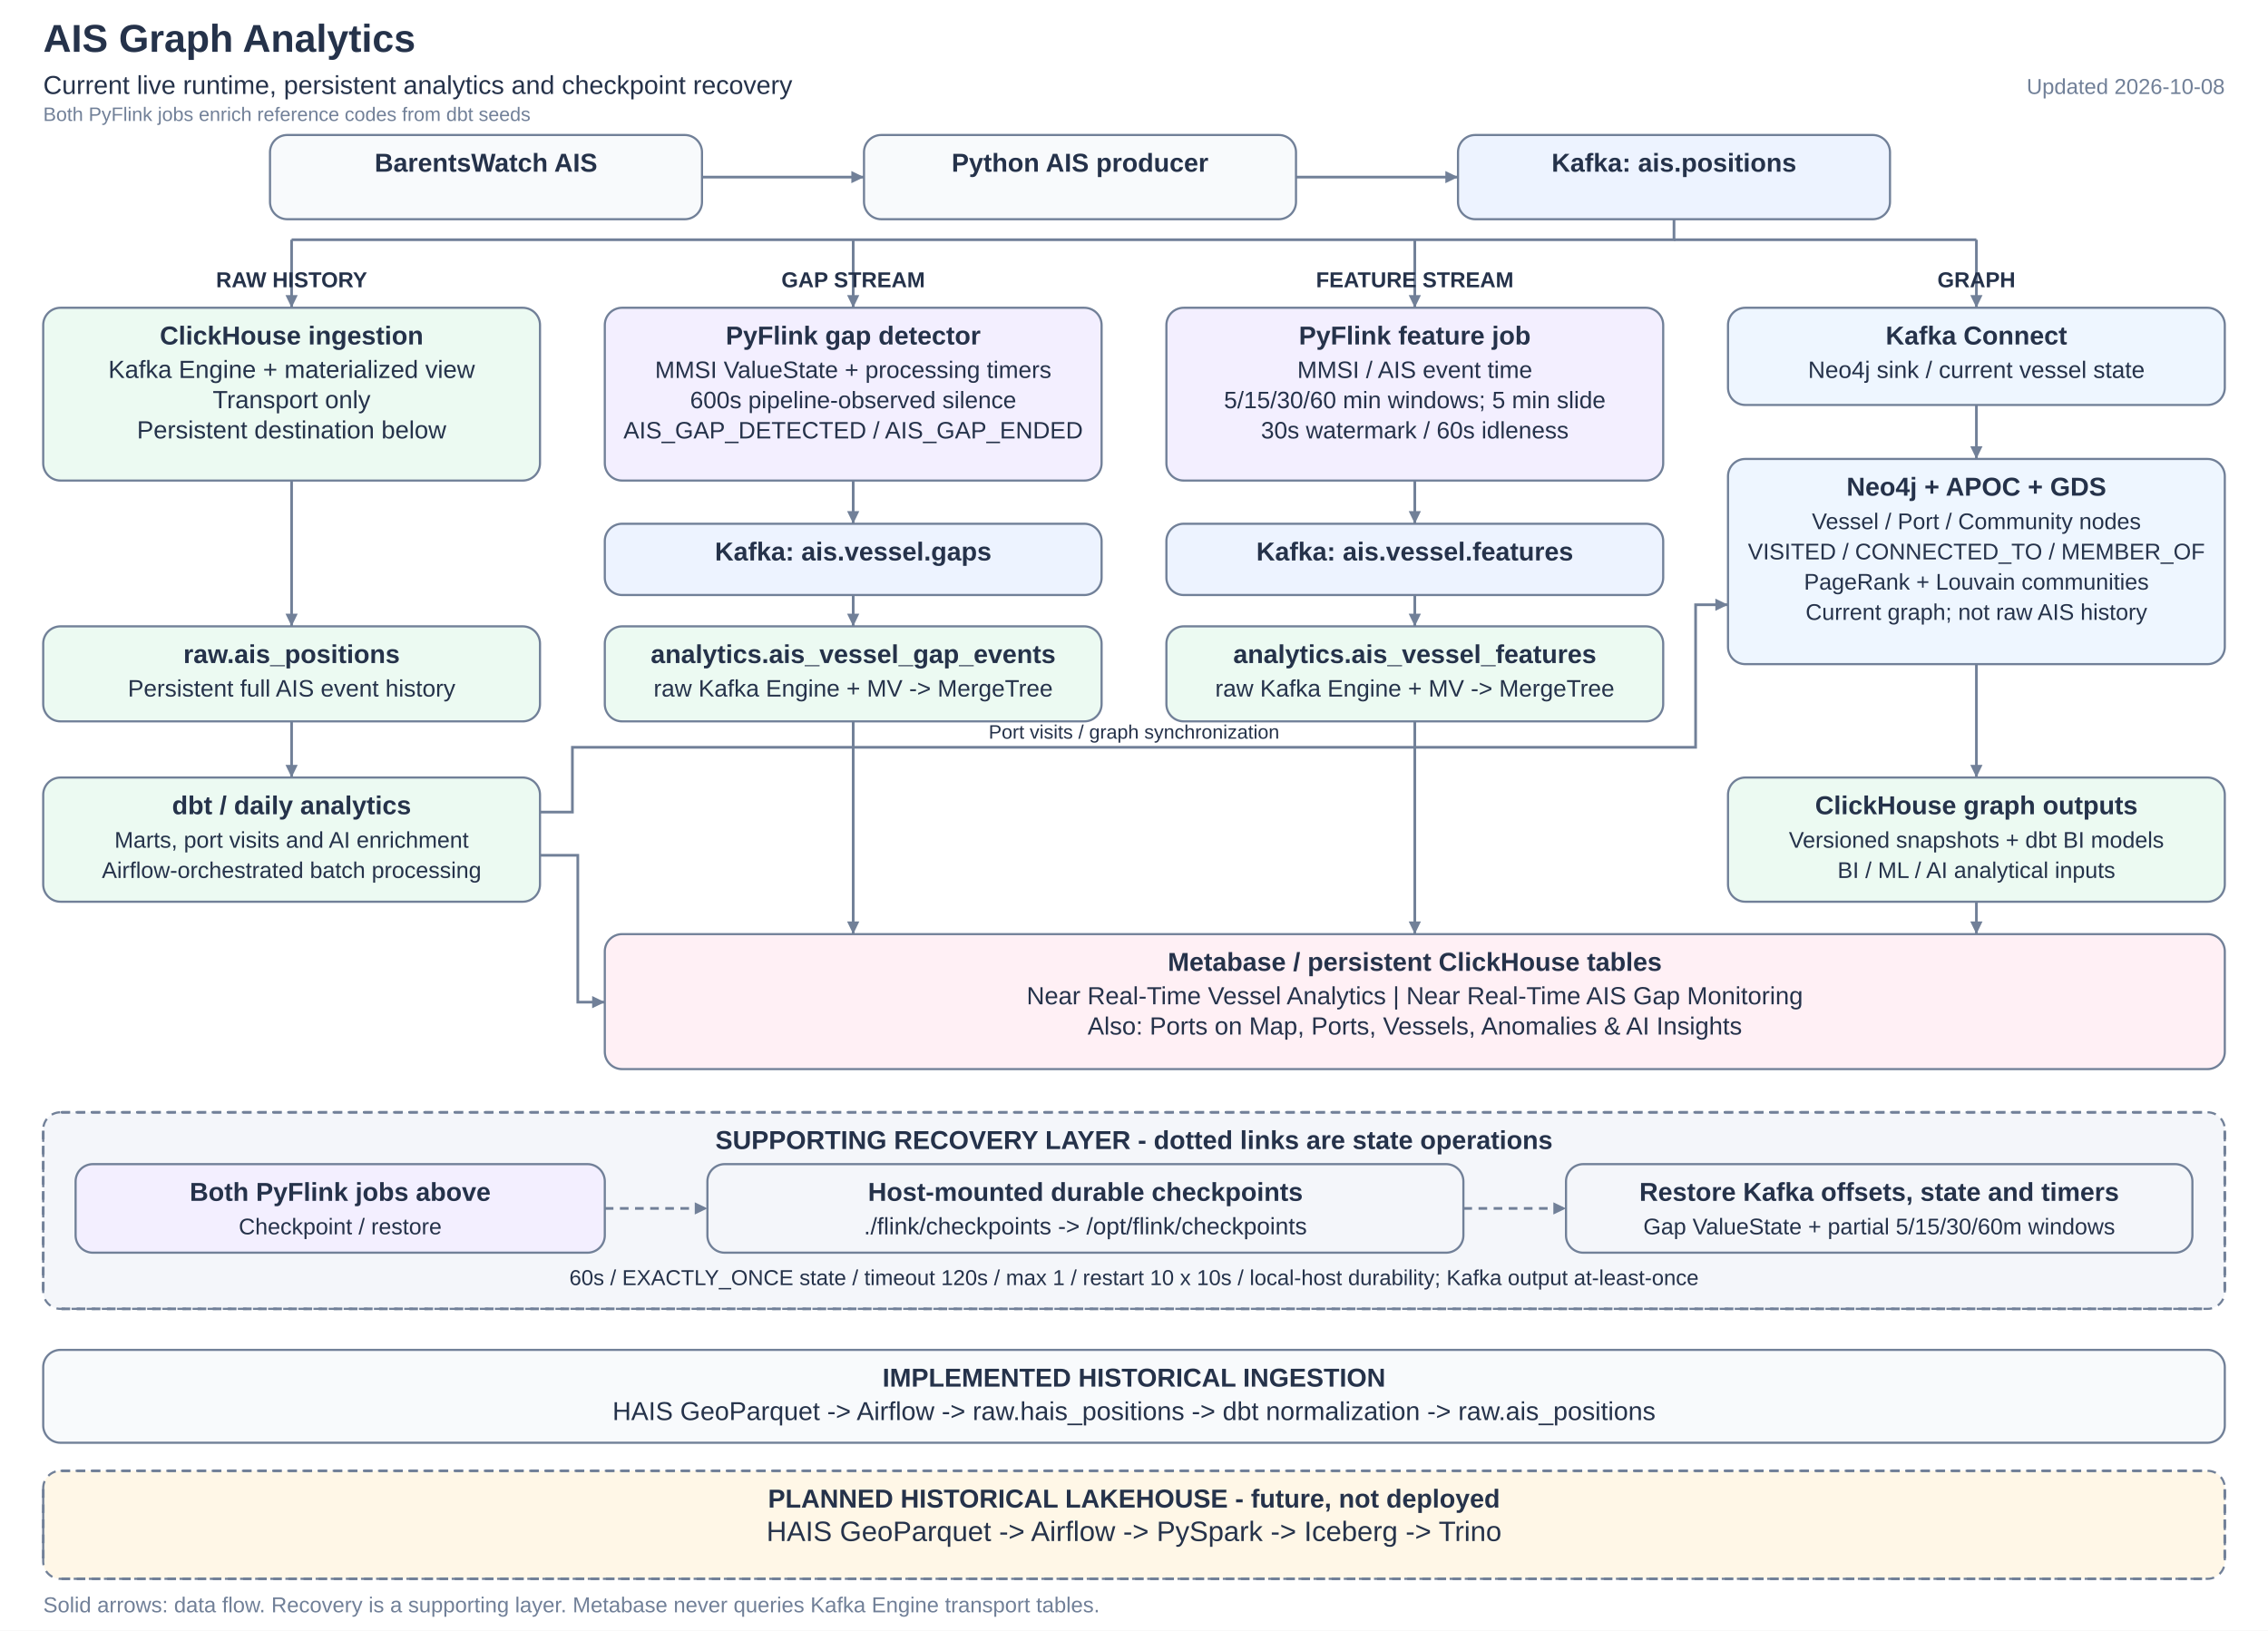
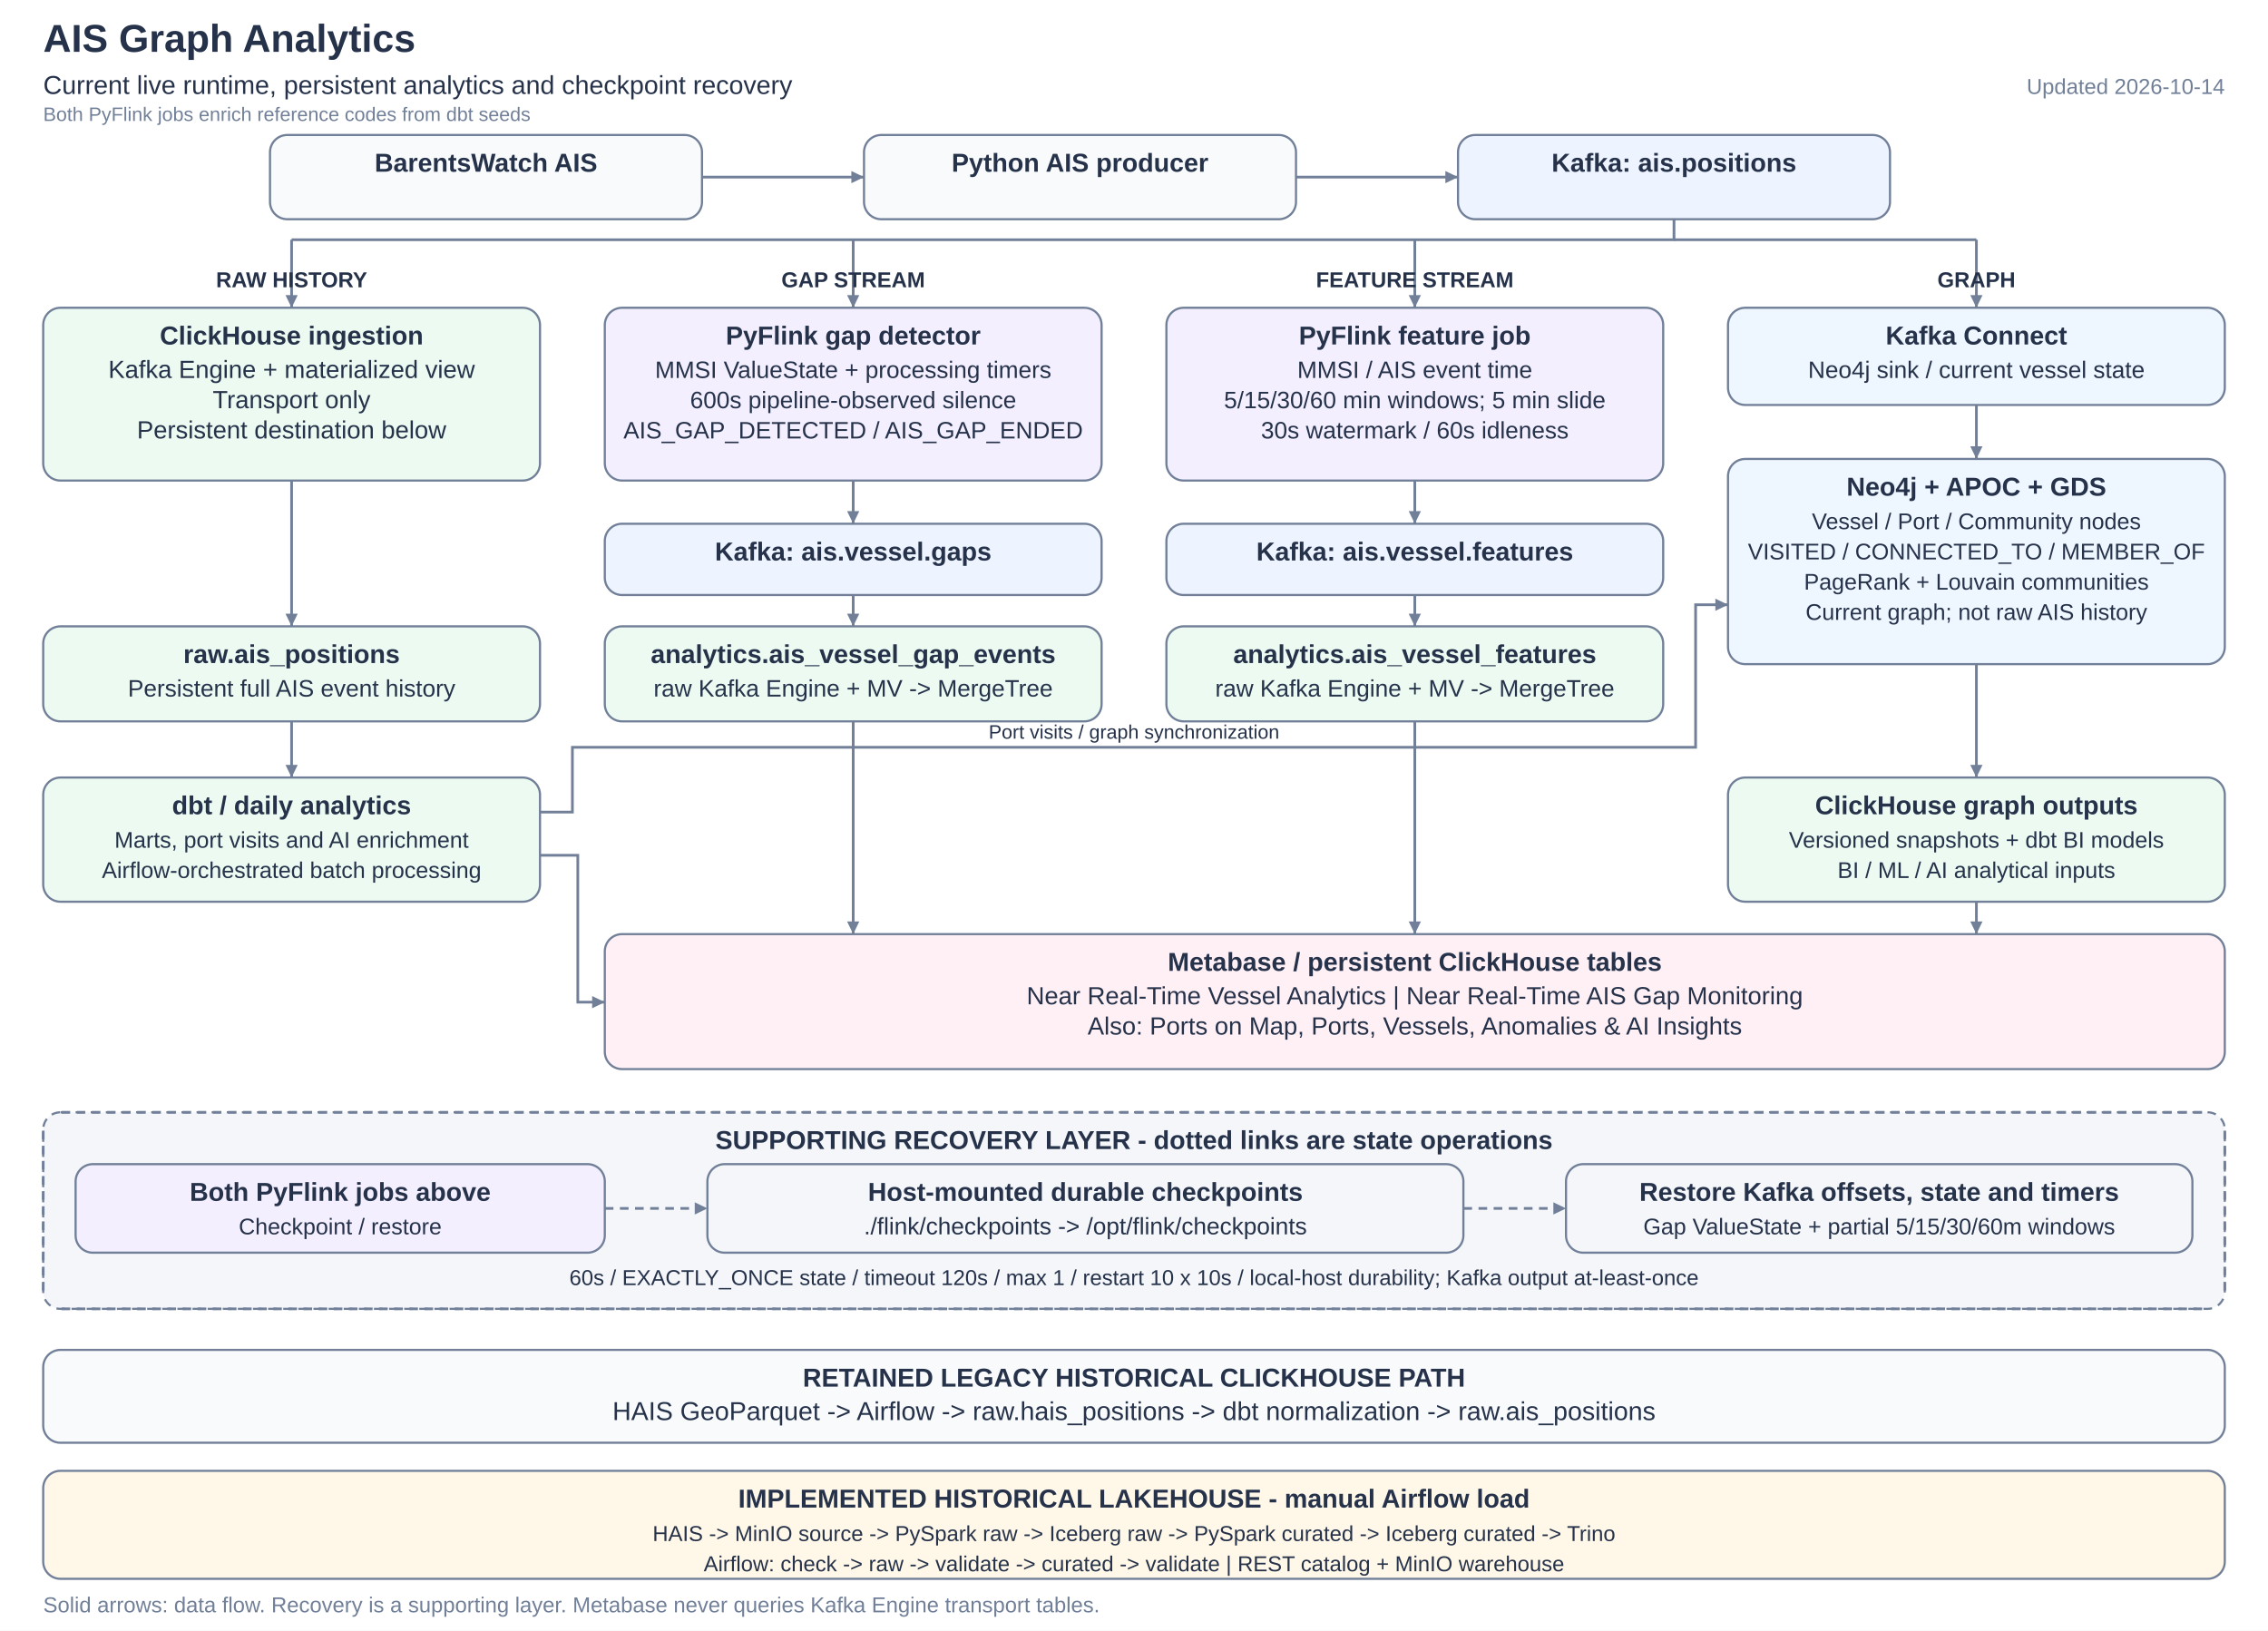
<svg xmlns="http://www.w3.org/2000/svg" width="2100" height="1510" viewBox="0 0 2100 1510">
  <rect width="100%" height="100%" fill="white" />
  <text x="40" y="48" text-anchor="start" font-family="Arial,DejaVu Sans,sans-serif" font-size="36" font-weight="700" fill="#25324a">AIS Graph Analytics</text>
  <text x="40" y="87" text-anchor="start" font-family="Arial,DejaVu Sans,sans-serif" font-size="24" font-weight="400" fill="#25324a">Current live runtime, persistent analytics and checkpoint recovery</text>
-   <text x="2060" y="87" text-anchor="end" font-family="Arial,DejaVu Sans,sans-serif" font-size="20" font-weight="400" fill="#718098">Updated 2026-10-08</text>
+   <text x="2060" y="87" text-anchor="end" font-family="Arial,DejaVu Sans,sans-serif" font-size="20" font-weight="400" fill="#718098">Updated 2026-10-14</text>
  <text x="40" y="112" text-anchor="start" font-family="Arial,DejaVu Sans,sans-serif" font-size="18" font-weight="400" fill="#718098">Both PyFlink jobs enrich reference codes from dbt seeds</text>
  <rect x="250" y="125" width="400" height="78" rx="16" fill="#f8fafc" stroke="#718098" stroke-width="2" />
  <text x="450.0" y="159" text-anchor="middle" font-family="Arial,DejaVu Sans,sans-serif" font-size="24" font-weight="700" fill="#25324a">BarentsWatch AIS</text>
  <rect x="800" y="125" width="400" height="78" rx="16" fill="#f8fafc" stroke="#718098" stroke-width="2" />
  <text x="1000.0" y="159" text-anchor="middle" font-family="Arial,DejaVu Sans,sans-serif" font-size="24" font-weight="700" fill="#25324a">Python AIS producer</text>
  <rect x="1350" y="125" width="400" height="78" rx="16" fill="#edf3ff" stroke="#718098" stroke-width="2" />
  <text x="1550.0" y="159" text-anchor="middle" font-family="Arial,DejaVu Sans,sans-serif" font-size="24" font-weight="700" fill="#25324a">Kafka: ais.positions</text>
  <polyline points="650,164 800,164" fill="none" stroke="#718098" stroke-width="2.5" />
  <polygon points="800,164 788.294,169.655 788.294,158.345" fill="#718098" />
  <polyline points="1200,164 1350,164" fill="none" stroke="#718098" stroke-width="2.5" />
  <polygon points="1350,164 1338.294,169.655 1338.294,158.345" fill="#718098" />
  <polyline points="1550,203 1550,222 270,222" fill="none" stroke="#718098" stroke-width="2.5" />
  <polyline points="1550,222 1830,222" fill="none" stroke="#718098" stroke-width="2.5" />
  <polyline points="270,222 270,285" fill="none" stroke="#718098" stroke-width="2.5" />
  <polygon points="270,285 264.345,273.294 275.655,273.294" fill="#718098" />
  <text x="270" y="266" text-anchor="middle" font-family="Arial,DejaVu Sans,sans-serif" font-size="20" font-weight="700" fill="#25324a">RAW HISTORY</text>
  <polyline points="790,222 790,285" fill="none" stroke="#718098" stroke-width="2.5" />
  <polygon points="790,285 784.345,273.294 795.655,273.294" fill="#718098" />
  <text x="790" y="266" text-anchor="middle" font-family="Arial,DejaVu Sans,sans-serif" font-size="20" font-weight="700" fill="#25324a">GAP STREAM</text>
  <polyline points="1310,222 1310,285" fill="none" stroke="#718098" stroke-width="2.5" />
  <polygon points="1310,285 1304.345,273.294 1315.655,273.294" fill="#718098" />
  <text x="1310" y="266" text-anchor="middle" font-family="Arial,DejaVu Sans,sans-serif" font-size="20" font-weight="700" fill="#25324a">FEATURE STREAM</text>
  <polyline points="1830,222 1830,285" fill="none" stroke="#718098" stroke-width="2.5" />
  <polygon points="1830,285 1824.345,273.294 1835.655,273.294" fill="#718098" />
  <text x="1830" y="266" text-anchor="middle" font-family="Arial,DejaVu Sans,sans-serif" font-size="20" font-weight="700" fill="#25324a">GRAPH</text>
  <rect x="40" y="285" width="460" height="160" rx="16" fill="#ecfaf2" stroke="#718098" stroke-width="2" />
  <text x="270.0" y="319" text-anchor="middle" font-family="Arial,DejaVu Sans,sans-serif" font-size="24" font-weight="700" fill="#25324a">ClickHouse ingestion</text>
  <text x="270.0" y="350" text-anchor="middle" font-family="Arial,DejaVu Sans,sans-serif" font-size="23" font-weight="400" fill="#25324a">Kafka Engine + materialized view</text>
  <text x="270.0" y="378" text-anchor="middle" font-family="Arial,DejaVu Sans,sans-serif" font-size="23" font-weight="400" fill="#25324a">Transport only</text>
  <text x="270.0" y="406" text-anchor="middle" font-family="Arial,DejaVu Sans,sans-serif" font-size="23" font-weight="400" fill="#25324a">Persistent destination below</text>
  <rect x="560" y="285" width="460" height="160" rx="16" fill="#f3efff" stroke="#718098" stroke-width="2" />
  <text x="790.0" y="319" text-anchor="middle" font-family="Arial,DejaVu Sans,sans-serif" font-size="24" font-weight="700" fill="#25324a">PyFlink gap detector</text>
  <text x="790.0" y="350" text-anchor="middle" font-family="Arial,DejaVu Sans,sans-serif" font-size="22" font-weight="400" fill="#25324a">MMSI ValueState + processing timers</text>
  <text x="790.0" y="378" text-anchor="middle" font-family="Arial,DejaVu Sans,sans-serif" font-size="22" font-weight="400" fill="#25324a">600s pipeline-observed silence</text>
  <text x="790.0" y="406" text-anchor="middle" font-family="Arial,DejaVu Sans,sans-serif" font-size="22" font-weight="400" fill="#25324a">AIS_GAP_DETECTED / AIS_GAP_ENDED</text>
  <rect x="1080" y="285" width="460" height="160" rx="16" fill="#f3efff" stroke="#718098" stroke-width="2" />
  <text x="1310.0" y="319" text-anchor="middle" font-family="Arial,DejaVu Sans,sans-serif" font-size="24" font-weight="700" fill="#25324a">PyFlink feature job</text>
  <text x="1310.0" y="350" text-anchor="middle" font-family="Arial,DejaVu Sans,sans-serif" font-size="22" font-weight="400" fill="#25324a">MMSI / AIS event time</text>
  <text x="1310.0" y="378" text-anchor="middle" font-family="Arial,DejaVu Sans,sans-serif" font-size="22" font-weight="400" fill="#25324a">5/15/30/60 min windows; 5 min slide</text>
  <text x="1310.0" y="406" text-anchor="middle" font-family="Arial,DejaVu Sans,sans-serif" font-size="22" font-weight="400" fill="#25324a">30s watermark / 60s idleness</text>
  <rect x="1600" y="285" width="460" height="90" rx="16" fill="#eef6ff" stroke="#718098" stroke-width="2" />
  <text x="1830.0" y="319" text-anchor="middle" font-family="Arial,DejaVu Sans,sans-serif" font-size="24" font-weight="700" fill="#25324a">Kafka Connect</text>
  <text x="1830.0" y="350" text-anchor="middle" font-family="Arial,DejaVu Sans,sans-serif" font-size="22" font-weight="400" fill="#25324a">Neo4j sink / current vessel state</text>
  <rect x="560" y="485" width="460" height="66" rx="16" fill="#edf3ff" stroke="#718098" stroke-width="2" />
  <text x="790.0" y="519" text-anchor="middle" font-family="Arial,DejaVu Sans,sans-serif" font-size="24" font-weight="700" fill="#25324a">Kafka: ais.vessel.gaps</text>
  <rect x="1080" y="485" width="460" height="66" rx="16" fill="#edf3ff" stroke="#718098" stroke-width="2" />
  <text x="1310.0" y="519" text-anchor="middle" font-family="Arial,DejaVu Sans,sans-serif" font-size="24" font-weight="700" fill="#25324a">Kafka: ais.vessel.features</text>
  <polyline points="790,445 790,485" fill="none" stroke="#718098" stroke-width="2.5" />
  <polygon points="790,485 784.345,473.294 795.655,473.294" fill="#718098" />
  <polyline points="1310,445 1310,485" fill="none" stroke="#718098" stroke-width="2.5" />
  <polygon points="1310,485 1304.345,473.294 1315.655,473.294" fill="#718098" />
  <polyline points="270,445 270,580" fill="none" stroke="#718098" stroke-width="2.5" />
  <polygon points="270,580 264.345,568.294 275.655,568.294" fill="#718098" />
  <polyline points="790,551 790,580" fill="none" stroke="#718098" stroke-width="2.5" />
  <polygon points="790,580 784.345,568.294 795.655,568.294" fill="#718098" />
  <polyline points="1310,551 1310,580" fill="none" stroke="#718098" stroke-width="2.5" />
  <polygon points="1310,580 1304.345,568.294 1315.655,568.294" fill="#718098" />
  <rect x="40" y="580" width="460" height="88" rx="16" fill="#ecfaf2" stroke="#718098" stroke-width="2" />
  <text x="270.0" y="614" text-anchor="middle" font-family="Arial,DejaVu Sans,sans-serif" font-size="24" font-weight="700" fill="#25324a">raw.ais_positions</text>
  <text x="270.0" y="645" text-anchor="middle" font-family="Arial,DejaVu Sans,sans-serif" font-size="22" font-weight="400" fill="#25324a">Persistent full AIS event history</text>
  <rect x="560" y="580" width="460" height="88" rx="16" fill="#ecfaf2" stroke="#718098" stroke-width="2" />
  <text x="790.0" y="614" text-anchor="middle" font-family="Arial,DejaVu Sans,sans-serif" font-size="24" font-weight="700" fill="#25324a">analytics.ais_vessel_gap_events</text>
  <text x="790.0" y="645" text-anchor="middle" font-family="Arial,DejaVu Sans,sans-serif" font-size="22" font-weight="400" fill="#25324a">raw Kafka Engine + MV -&gt; MergeTree</text>
  <rect x="1080" y="580" width="460" height="88" rx="16" fill="#ecfaf2" stroke="#718098" stroke-width="2" />
  <text x="1310.0" y="614" text-anchor="middle" font-family="Arial,DejaVu Sans,sans-serif" font-size="24" font-weight="700" fill="#25324a">analytics.ais_vessel_features</text>
  <text x="1310.0" y="645" text-anchor="middle" font-family="Arial,DejaVu Sans,sans-serif" font-size="22" font-weight="400" fill="#25324a">raw Kafka Engine + MV -&gt; MergeTree</text>
  <rect x="1600" y="425" width="460" height="190" rx="16" fill="#eef6ff" stroke="#718098" stroke-width="2" />
  <text x="1830.0" y="459" text-anchor="middle" font-family="Arial,DejaVu Sans,sans-serif" font-size="24" font-weight="700" fill="#25324a">Neo4j + APOC + GDS</text>
  <text x="1830.0" y="490" text-anchor="middle" font-family="Arial,DejaVu Sans,sans-serif" font-size="21" font-weight="400" fill="#25324a">Vessel / Port / Community nodes</text>
  <text x="1830.0" y="518" text-anchor="middle" font-family="Arial,DejaVu Sans,sans-serif" font-size="21" font-weight="400" fill="#25324a">VISITED / CONNECTED_TO / MEMBER_OF</text>
  <text x="1830.0" y="546" text-anchor="middle" font-family="Arial,DejaVu Sans,sans-serif" font-size="21" font-weight="400" fill="#25324a">PageRank + Louvain communities</text>
  <text x="1830.0" y="574" text-anchor="middle" font-family="Arial,DejaVu Sans,sans-serif" font-size="21" font-weight="400" fill="#25324a">Current graph; not raw AIS history</text>
  <polyline points="1830,375 1830,425" fill="none" stroke="#718098" stroke-width="2.5" />
  <polygon points="1830,425 1824.345,413.294 1835.655,413.294" fill="#718098" />
  <polyline points="270,668 270,720" fill="none" stroke="#718098" stroke-width="2.5" />
  <polygon points="270,720 264.345,708.294 275.655,708.294" fill="#718098" />
  <rect x="40" y="720" width="460" height="115" rx="16" fill="#ecfaf2" stroke="#718098" stroke-width="2" />
  <text x="270.0" y="754" text-anchor="middle" font-family="Arial,DejaVu Sans,sans-serif" font-size="24" font-weight="700" fill="#25324a">dbt / daily analytics</text>
  <text x="270.0" y="785" text-anchor="middle" font-family="Arial,DejaVu Sans,sans-serif" font-size="21" font-weight="400" fill="#25324a">Marts, port visits and AI enrichment</text>
  <text x="270.0" y="813" text-anchor="middle" font-family="Arial,DejaVu Sans,sans-serif" font-size="21" font-weight="400" fill="#25324a">Airflow-orchestrated batch processing</text>
  <rect x="1600" y="720" width="460" height="115" rx="16" fill="#ecfaf2" stroke="#718098" stroke-width="2" />
  <text x="1830.0" y="754" text-anchor="middle" font-family="Arial,DejaVu Sans,sans-serif" font-size="24" font-weight="700" fill="#25324a">ClickHouse graph outputs</text>
  <text x="1830.0" y="785" text-anchor="middle" font-family="Arial,DejaVu Sans,sans-serif" font-size="21" font-weight="400" fill="#25324a">Versioned snapshots + dbt BI models</text>
  <text x="1830.0" y="813" text-anchor="middle" font-family="Arial,DejaVu Sans,sans-serif" font-size="21" font-weight="400" fill="#25324a">BI / ML / AI analytical inputs</text>
  <polyline points="1830,615 1830,720" fill="none" stroke="#718098" stroke-width="2.5" />
  <polygon points="1830,720 1824.345,708.294 1835.655,708.294" fill="#718098" />
  <polyline points="500,752 530,752 530,692 1570,692 1570,560 1600,560" fill="none" stroke="#718098" stroke-width="2.5" />
  <polygon points="1600,560 1588.294,565.655 1588.294,554.345" fill="#718098" />
  <text x="1050" y="684" text-anchor="middle" font-family="Arial,DejaVu Sans,sans-serif" font-size="18" font-weight="400" fill="#25324a">Port visits / graph synchronization</text>
  <rect x="560" y="865" width="1500" height="125" rx="16" fill="#fff0f5" stroke="#718098" stroke-width="2" />
  <text x="1310.0" y="899" text-anchor="middle" font-family="Arial,DejaVu Sans,sans-serif" font-size="24" font-weight="700" fill="#25324a">Metabase / persistent ClickHouse tables</text>
  <text x="1310.0" y="930" text-anchor="middle" font-family="Arial,DejaVu Sans,sans-serif" font-size="23" font-weight="400" fill="#25324a">Near Real-Time Vessel Analytics  |  Near Real-Time AIS Gap Monitoring</text>
  <text x="1310.0" y="958" text-anchor="middle" font-family="Arial,DejaVu Sans,sans-serif" font-size="23" font-weight="400" fill="#25324a">Also: Ports on Map, Ports, Vessels, Anomalies &amp; AI Insights</text>
  <polyline points="790,668 790,865" fill="none" stroke="#718098" stroke-width="2.5" />
  <polygon points="790,865 784.345,853.294 795.655,853.294" fill="#718098" />
  <polyline points="1310,668 1310,865" fill="none" stroke="#718098" stroke-width="2.5" />
  <polygon points="1310,865 1304.345,853.294 1315.655,853.294" fill="#718098" />
  <polyline points="1830,835 1830,865" fill="none" stroke="#718098" stroke-width="2.5" />
  <polygon points="1830,865 1824.345,853.294 1835.655,853.294" fill="#718098" />
  <polyline points="500,792 535,792 535,928 560,928" fill="none" stroke="#718098" stroke-width="2.5" />
  <polygon points="560,928 548.294,933.655 548.294,922.345" fill="#718098" />
  <rect x="40" y="1030" width="2020" height="182" rx="16" fill="#f4f6fa" stroke="#718098" stroke-width="2" stroke-dasharray="8 6" />
  <polyline points="57,1030 2043,1030" fill="none" stroke="#718098" stroke-width="2.5" stroke-dasharray="8 6" />
  <polyline points="57,1212 2043,1212" fill="none" stroke="#718098" stroke-width="2.5" stroke-dasharray="8 6" />
  <polyline points="40,1047 40,1195" fill="none" stroke="#718098" stroke-width="2.5" stroke-dasharray="8 6" />
  <polyline points="2060,1047 2060,1195" fill="none" stroke="#718098" stroke-width="2.5" stroke-dasharray="8 6" />
  <text x="1050.0" y="1064" text-anchor="middle" font-family="Arial,DejaVu Sans,sans-serif" font-size="24" font-weight="700" fill="#25324a">SUPPORTING RECOVERY LAYER - dotted links are state operations</text>
  <rect x="70" y="1078" width="490" height="82" rx="16" fill="#f3efff" stroke="#718098" stroke-width="2" />
  <text x="315.0" y="1112" text-anchor="middle" font-family="Arial,DejaVu Sans,sans-serif" font-size="24" font-weight="700" fill="#25324a">Both PyFlink jobs above</text>
  <text x="315.0" y="1143" text-anchor="middle" font-family="Arial,DejaVu Sans,sans-serif" font-size="21" font-weight="400" fill="#25324a">Checkpoint / restore</text>
  <rect x="655" y="1078" width="700" height="82" rx="16" fill="#f4f6fa" stroke="#718098" stroke-width="2" />
  <text x="1005.0" y="1112" text-anchor="middle" font-family="Arial,DejaVu Sans,sans-serif" font-size="24" font-weight="700" fill="#25324a">Host-mounted durable checkpoints</text>
  <text x="1005.0" y="1143" text-anchor="middle" font-family="Arial,DejaVu Sans,sans-serif" font-size="22" font-weight="400" fill="#25324a">./flink/checkpoints -&gt; /opt/flink/checkpoints</text>
  <rect x="1450" y="1078" width="580" height="82" rx="16" fill="#f4f6fa" stroke="#718098" stroke-width="2" />
  <text x="1740.0" y="1112" text-anchor="middle" font-family="Arial,DejaVu Sans,sans-serif" font-size="24" font-weight="700" fill="#25324a">Restore Kafka offsets, state and timers</text>
  <text x="1740.0" y="1143" text-anchor="middle" font-family="Arial,DejaVu Sans,sans-serif" font-size="21" font-weight="400" fill="#25324a">Gap ValueState + partial 5/15/30/60m windows</text>
  <polyline points="560,1119 655,1119" fill="none" stroke="#718098" stroke-width="2.5" stroke-dasharray="8 6" />
  <polygon points="655,1119 643.294,1124.655 643.294,1113.345" fill="#718098" />
  <polyline points="1355,1119 1450,1119" fill="none" stroke="#718098" stroke-width="2.5" stroke-dasharray="8 6" />
  <polygon points="1450,1119 1438.294,1124.655 1438.294,1113.345" fill="#718098" />
  <text x="1050" y="1190" text-anchor="middle" font-family="Arial,DejaVu Sans,sans-serif" font-size="20" font-weight="400" fill="#25324a">60s / EXACTLY_ONCE state / timeout 120s / max 1 / restart 10 x 10s / local-host durability; Kafka output at-least-once</text>
  <rect x="40" y="1250" width="2020" height="86" rx="16" fill="#f8fafc" stroke="#718098" stroke-width="2" />
-   <text x="1050.0" y="1284" text-anchor="middle" font-family="Arial,DejaVu Sans,sans-serif" font-size="24" font-weight="700" fill="#25324a">IMPLEMENTED HISTORICAL INGESTION</text>
+   <text x="1050.0" y="1284" text-anchor="middle" font-family="Arial,DejaVu Sans,sans-serif" font-size="24" font-weight="700" fill="#25324a">RETAINED LEGACY HISTORICAL CLICKHOUSE PATH</text>
  <text x="1050.0" y="1315" text-anchor="middle" font-family="Arial,DejaVu Sans,sans-serif" font-size="24" font-weight="400" fill="#25324a">HAIS GeoParquet -&gt; Airflow -&gt; raw.hais_positions -&gt; dbt normalization -&gt; raw.ais_positions</text>
-   <rect x="40" y="1362" width="2020" height="100" rx="16" fill="#fff7e7" stroke="#718098" stroke-width="2" stroke-dasharray="8 6" />
-   <polyline points="57,1362 2043,1362" fill="none" stroke="#718098" stroke-width="2.5" stroke-dasharray="8 6" />
-   <polyline points="57,1462 2043,1462" fill="none" stroke="#718098" stroke-width="2.5" stroke-dasharray="8 6" />
-   <polyline points="40,1379 40,1445" fill="none" stroke="#718098" stroke-width="2.5" stroke-dasharray="8 6" />
-   <polyline points="2060,1379 2060,1445" fill="none" stroke="#718098" stroke-width="2.5" stroke-dasharray="8 6" />
-   <text x="1050.0" y="1396" text-anchor="middle" font-family="Arial,DejaVu Sans,sans-serif" font-size="24" font-weight="700" fill="#25324a">PLANNED HISTORICAL LAKEHOUSE - future, not deployed</text>
-   <text x="1050.0" y="1427" text-anchor="middle" font-family="Arial,DejaVu Sans,sans-serif" font-size="26" font-weight="400" fill="#25324a">HAIS GeoParquet -&gt; Airflow -&gt; PySpark -&gt; Iceberg -&gt; Trino</text>
+   <rect x="40" y="1362" width="2020" height="100" rx="16" fill="#fff7e7" stroke="#718098" stroke-width="2" />
+   <text x="1050.0" y="1396" text-anchor="middle" font-family="Arial,DejaVu Sans,sans-serif" font-size="24" font-weight="700" fill="#25324a">IMPLEMENTED HISTORICAL LAKEHOUSE - manual Airflow load</text>
+   <text x="1050.0" y="1427" text-anchor="middle" font-family="Arial,DejaVu Sans,sans-serif" font-size="20" font-weight="400" fill="#25324a">HAIS -&gt; MinIO source -&gt; PySpark raw -&gt; Iceberg raw -&gt; PySpark curated -&gt; Iceberg curated -&gt; Trino</text>
+   <text x="1050.0" y="1455" text-anchor="middle" font-family="Arial,DejaVu Sans,sans-serif" font-size="20" font-weight="400" fill="#25324a">Airflow: check -&gt; raw -&gt; validate -&gt; curated -&gt; validate | REST catalog + MinIO warehouse</text>
  <text x="40" y="1493" text-anchor="start" font-family="Arial,DejaVu Sans,sans-serif" font-size="20" font-weight="400" fill="#718098">Solid arrows: data flow. Recovery is a supporting layer. Metabase never queries Kafka Engine transport tables.</text>
</svg>
